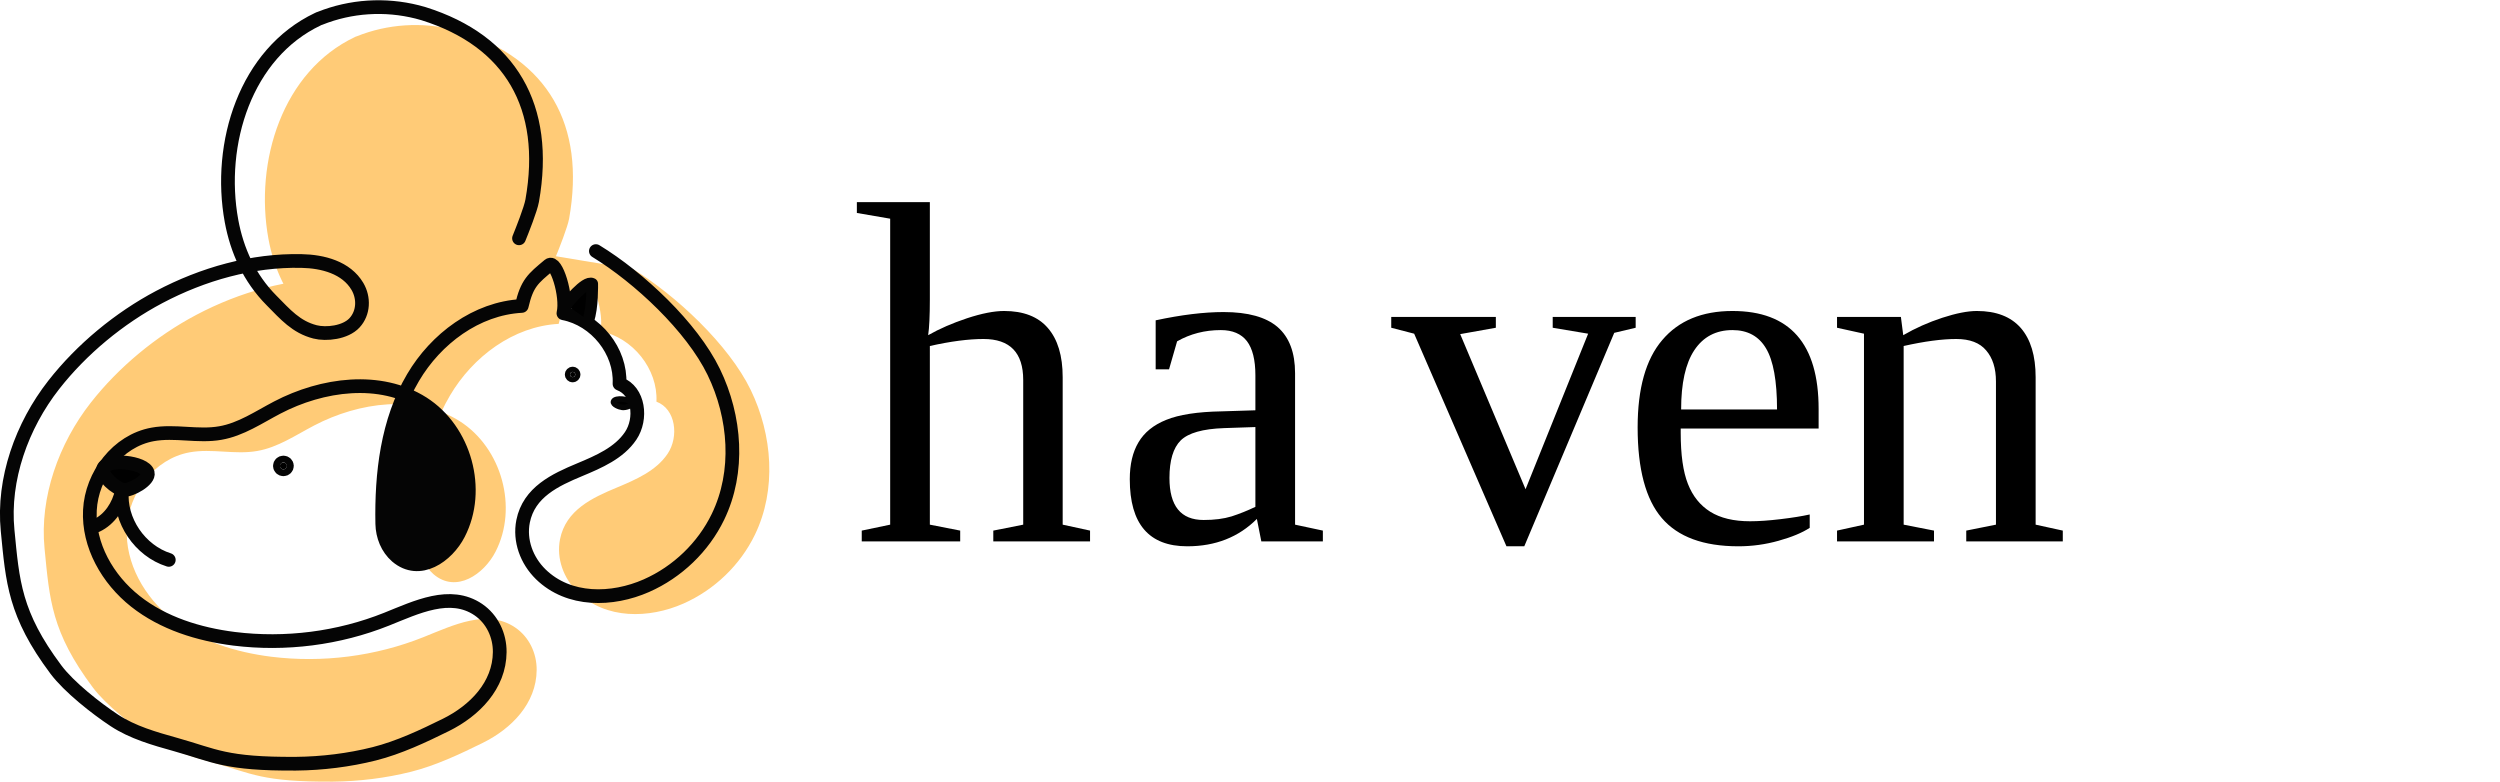
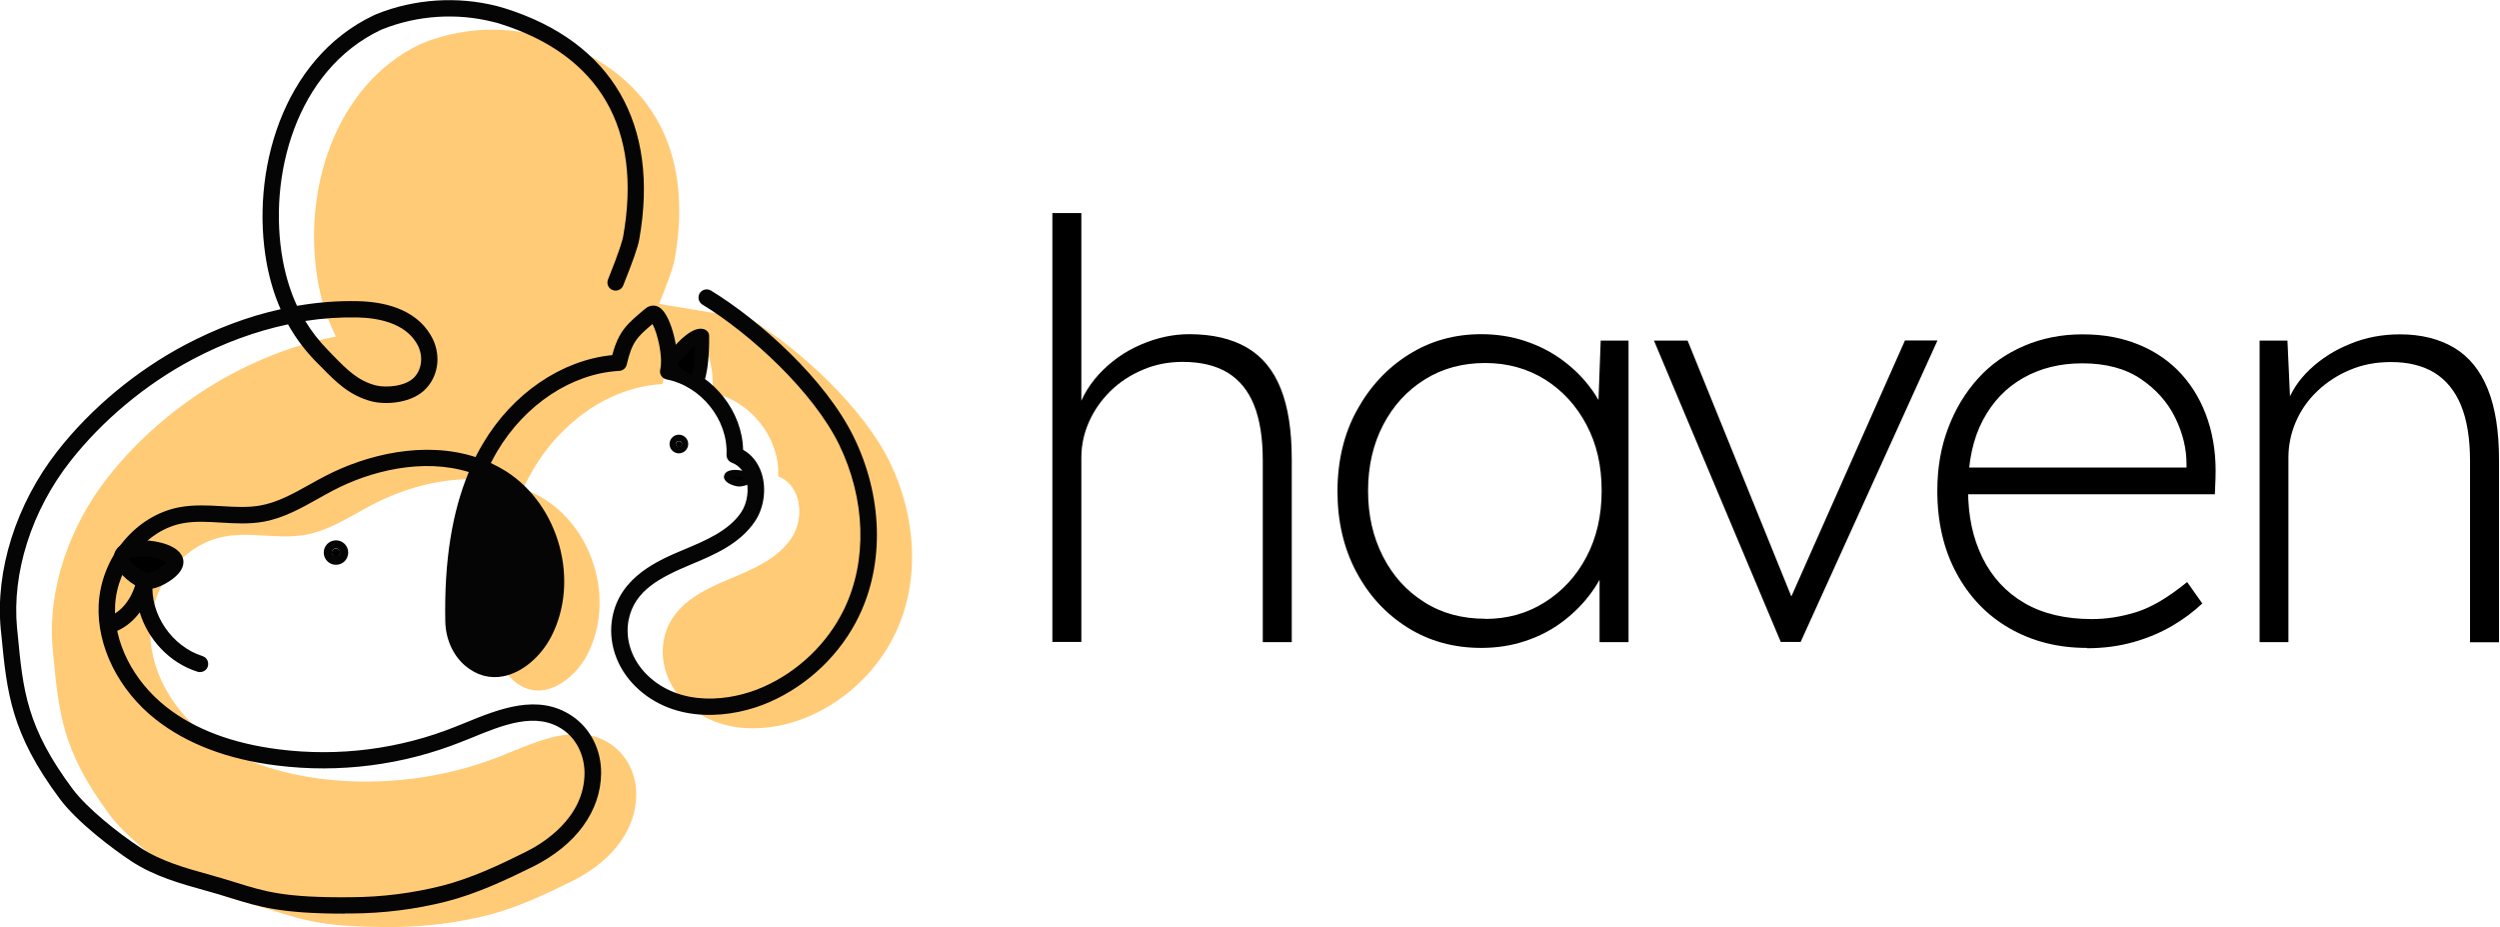
- <svg xmlns="http://www.w3.org/2000/svg" id="Layer_2" data-name="Layer 2" viewBox="0 0 184.1 57.55">
+ <svg xmlns="http://www.w3.org/2000/svg" id="Layer_2" data-name="Layer 2" viewBox="0 0 155.23 57.55">
  <defs>
    <style>
-       .cls-1 {
-         letter-spacing: -.04em;
+       .cls-1, .cls-2, .cls-3 {
+         stroke-width: 0px;
      }

      .cls-2 {
-         letter-spacing: -.02em;
+         fill: #ffcb77;
      }

      .cls-3 {
-         fill: none;
-       }
- 
-       .cls-3, .cls-4, .cls-5, .cls-6, .cls-7 {
-         stroke: #050505;
-         stroke-linecap: round;
-         stroke-linejoin: round;
-       }
- 
-       .cls-3, .cls-6 {
-         stroke-width: 1.01px;
-       }
- 
-       .cls-8 {
-         letter-spacing: -.04em;
-       }
- 
-       .cls-9 {
-         font-size: 36px;
-       }
- 
-       .cls-4 {
-         stroke-width: .86px;
-       }
- 
-       .cls-5 {
-         stroke-width: .41px;
-       }
- 
-       .cls-10 {
-         fill: #ffcb77;
-       }
- 
-       .cls-10, .cls-11 {
-         stroke-width: 0px;
-       }
- 
-       .cls-11 {
        fill: #050505;
-       }
- 
-       .cls-7 {
-         stroke-width: .77px;
      }
    </style>
  </defs>
  <g id="Haven_Yelow" data-name="Haven Yelow">
    <g>
-       <path class="cls-10" d="m46.6,19.81c3.18,1.94,7.07,5.58,8.68,8.9s1.92,7.35.31,10.67c-1.08,2.23-2.98,4.06-5.27,5.07-2.52,1.11-5.71,1.18-7.78-.84-1.04-1.02-1.58-2.48-1.3-3.9.43-2.15,2.37-3.05,4.17-3.8,1.41-.59,2.9-1.23,3.75-2.49s.61-3.31-.82-3.84c.12-2.39-1.74-4.73-4.13-5.19.3-1.27-.54-3.97-1.06-3.54-1.2,1-1.62,1.33-2.01,3-3.34.18-6.32,2.42-8,5.27-1.9,3.21-2.34,7.09-2.27,10.77.02.91.37,1.8,1.06,2.4,1.68,1.43,3.72-.02,4.56-1.66,1.67-3.24.47-7.63-2.63-9.61-3.15-2-7.41-1.42-10.72.31-1.36.71-2.68,1.62-4.2,1.88-1.64.29-3.34-.2-4.98.1-2.59.47-4.49,2.99-4.62,5.58s1.3,5.09,3.35,6.71,4.66,2.43,7.27,2.76c3.78.47,7.69-.03,11.22-1.44,2.2-.88,4.69-2.11,6.76-.71,1.03.7,1.59,1.9,1.58,3.13-.02,2.47-1.86,4.32-3.96,5.36-1.68.83-3.46,1.67-5.28,2.13-1.87.47-3.83.71-5.77.73-5.22.03-5.96-.6-8.85-1.41-1.57-.44-3.17-.89-4.52-1.78-1.35-.89-3.34-2.46-4.3-3.74-3.06-4.09-3.19-6.48-3.56-10.25s1.05-7.72,3.4-10.72c2.05-2.62,4.82-4.91,7.77-6.47,3.2-1.69,6.84-2.73,10.47-2.65,1.58.03,3.3.48,4.12,1.87.5.85.46,1.95-.21,2.68s-2.09.88-2.91.67c-1.4-.36-2.19-1.29-3.2-2.31-1.65-1.66-2.55-3.7-2.95-5.85-1.05-5.72,1.04-12.35,6.36-14.87.03-.02.08-.04.15-.06,2.27-.91,4.79-1.07,7.17-.47.18.05.34.09.47.13,6.4,2.01,9.22,6.85,7.99,13.77-.11.62-.73,2.18-.97,2.77" />
+       <path class="cls-2" d="M46.6,19.81c3.18,1.94,7.07,5.58,8.68,8.9s1.92,7.35.31,10.67c-1.08,2.23-2.98,4.06-5.27,5.07-2.52,1.11-5.71,1.18-7.78-.84-1.04-1.02-1.58-2.48-1.3-3.9.43-2.15,2.37-3.05,4.17-3.8,1.41-.59,2.9-1.23,3.75-2.49s.61-3.31-.82-3.84c.12-2.39-1.74-4.73-4.13-5.19.3-1.27-.54-3.97-1.06-3.54-1.2,1-1.62,1.33-2.01,3-3.34.18-6.32,2.42-8,5.27-1.9,3.21-2.34,7.09-2.27,10.77.02.91.37,1.8,1.06,2.4,1.68,1.43,3.72-.02,4.56-1.66,1.67-3.24.47-7.63-2.63-9.61-3.15-2-7.41-1.42-10.72.31-1.36.71-2.68,1.62-4.2,1.88-1.64.29-3.34-.2-4.98.1-2.59.47-4.49,2.99-4.62,5.58s1.3,5.09,3.35,6.71,4.66,2.43,7.27,2.76c3.78.47,7.69-.03,11.22-1.44,2.2-.88,4.69-2.11,6.76-.71,1.03.7,1.59,1.9,1.58,3.13-.02,2.47-1.86,4.32-3.96,5.36-1.68.83-3.46,1.67-5.28,2.13-1.87.47-3.83.71-5.77.73-5.22.03-5.96-.6-8.85-1.41-1.57-.44-3.17-.89-4.52-1.78-1.35-.89-3.34-2.46-4.3-3.74-3.06-4.09-3.19-6.48-3.56-10.25s1.05-7.72,3.4-10.72c2.05-2.62,4.82-4.91,7.77-6.47,3.2-1.69,6.84-2.73,10.47-2.65,1.58.03,3.3.48,4.12,1.87.5.85.46,1.95-.21,2.68s-2.09.88-2.91.67c-1.4-.36-2.19-1.29-3.2-2.31-1.65-1.66-2.55-3.7-2.95-5.85-1.05-5.72,1.04-12.35,6.36-14.87.03-.02.08-.04.15-.06,2.27-.91,4.79-1.07,7.17-.47.18.05.34.09.47.13,6.4,2.01,9.22,6.85,7.99,13.77-.11.62-.73,2.18-.97,2.77" />
      <g>
-         <path class="cls-3" d="m43.88,18.49c3.18,1.94,7.07,5.58,8.68,8.9s1.92,7.35.31,10.67c-1.08,2.23-2.98,4.06-5.27,5.07-2.52,1.11-5.71,1.18-7.78-.84-1.04-1.02-1.58-2.48-1.3-3.9.43-2.15,2.37-3.05,4.17-3.8,1.41-.59,2.9-1.23,3.75-2.49s.61-3.31-.82-3.84c.12-2.39-1.74-4.73-4.13-5.19.3-1.27-.54-3.97-1.06-3.54-1.2,1-1.62,1.33-2.01,3-3.34.18-6.32,2.42-8,5.27-1.9,3.21-2.34,7.09-2.27,10.77.02.91.37,1.8,1.06,2.4,1.68,1.43,3.72-.02,4.56-1.66,1.67-3.24.47-7.63-2.63-9.61-3.15-2-7.41-1.42-10.72.31-1.36.71-2.68,1.62-4.2,1.88-1.64.29-3.34-.2-4.98.1-2.59.47-4.49,2.99-4.62,5.58s1.3,5.09,3.35,6.71,4.66,2.43,7.27,2.76c3.78.47,7.69-.03,11.22-1.44,2.2-.88,4.69-2.11,6.76-.71,1.03.7,1.59,1.9,1.58,3.13-.02,2.47-1.86,4.32-3.96,5.36-1.68.83-3.46,1.67-5.28,2.13-1.87.47-3.83.71-5.77.73-5.22.03-5.96-.6-8.85-1.41-1.57-.44-3.17-.89-4.52-1.78-1.35-.89-3.34-2.46-4.3-3.74-3.06-4.09-3.19-6.48-3.56-10.25s1.05-7.72,3.4-10.72c2.05-2.62,4.82-4.91,7.77-6.47,3.2-1.69,6.84-2.73,10.47-2.65,1.58.03,3.3.48,4.12,1.87.5.85.46,1.95-.21,2.68s-2.09.88-2.91.67c-1.4-.36-2.19-1.29-3.2-2.31-1.65-1.66-2.55-3.7-2.95-5.85-1.05-5.72,1.04-12.35,6.36-14.87.03-.02.08-.04.15-.06,2.27-.91,4.79-1.07,7.17-.47.18.05.34.09.47.13,6.4,2.01,9.22,6.85,7.99,13.77-.11.62-.73,2.18-.97,2.77" />
-         <circle class="cls-7" cx="42.17" cy="27.58" r=".19" />
-         <ellipse class="cls-6" cx="20.87" cy="34.31" rx=".26" ry=".25" />
-         <path class="cls-6" d="m9.1,36.08c.54.05,1.92-.73,1.78-1.26-.21-.8-3.02-1.09-3.28-.31-.17.52.97,1.51,1.51,1.57Z" />
-         <path class="cls-5" d="m45.83,30c.22.02.71-.1.66-.31-.08-.32-1.21-.44-1.31-.12-.07.21.44.41.65.43Z" />
-         <path class="cls-3" d="m7.13,38.69c.95-.45,1.61-1.44,1.85-2.55-.19,2.19,1.32,4.42,3.45,5.09" />
-         <path class="cls-4" d="m41.68,22.44s1.42-1.81,1.93-1.54c0,0,.04,1.8-.29,2.68" />
-         <polygon class="cls-11" points="29.79 29.02 28.51 33.25 28.15 37.62 28.75 40.46 30.19 41.48 32.08 41.23 33.78 39.3 34.54 36.08 33.87 32.94 32.36 30.69 30.6 29.38 29.79 29.02" />
+         <path class="cls-3" d="M21.41,56.73c-3.97,0-5.3-.42-7.11-.98-.45-.14-.93-.29-1.49-.44-1.59-.44-3.23-.9-4.66-1.84-1.13-.75-3.34-2.4-4.43-3.86C.68,45.54.43,42.99.09,39.48l-.04-.38c-.36-3.68.96-7.82,3.51-11.08,2.08-2.66,4.9-5,7.94-6.61,1.94-1.02,3.93-1.77,5.93-2.21-.39-.88-.67-1.82-.86-2.83-1.03-5.61.92-12.71,6.65-15.42.04-.02.1-.04.18-.08,2.35-.94,5.01-1.12,7.48-.49.19.05.36.1.49.14,6.65,2.09,9.61,7.18,8.34,14.34-.08.47-.42,1.43-1,2.87-.1.26-.4.38-.66.28-.26-.1-.39-.4-.28-.66.72-1.8.9-2.44.94-2.67,1.19-6.69-1.45-11.25-7.64-13.2-.12-.04-.27-.08-.44-.12-2.26-.57-4.7-.41-6.86.45l-.12.05c-5.26,2.5-7.04,9.09-6.08,14.32.19,1.01.48,1.95.88,2.81,1.27-.22,2.53-.32,3.77-.29,1.53.03,3.55.43,4.54,2.12.64,1.08.53,2.4-.27,3.28-.86.95-2.52,1.05-3.41.82-1.38-.36-2.22-1.21-3.11-2.12l-.32-.32c-.69-.7-1.28-1.48-1.76-2.34-1.99.42-3.99,1.15-5.92,2.17-2.91,1.54-5.61,3.79-7.61,6.34-2.4,3.06-3.63,6.93-3.3,10.36l.04.38c.33,3.48.55,5.77,3.42,9.61.88,1.17,2.78,2.7,4.18,3.62,1.3.86,2.86,1.29,4.38,1.71.57.16,1.06.31,1.52.45,1.85.58,3.08.97,7.2.93,1.93-.01,3.82-.25,5.65-.71,1.81-.46,3.55-1.28,5.18-2.09,1.1-.54,3.66-2.11,3.68-4.9,0-1.11-.5-2.13-1.35-2.71-1.66-1.13-3.72-.29-5.71.53l-.58.23c-3.63,1.45-7.59,1.96-11.48,1.47-3.07-.38-5.6-1.35-7.52-2.86-2.31-1.82-3.67-4.56-3.54-7.13.15-2.95,2.31-5.55,5.04-6.05.89-.16,1.77-.11,2.63-.06.82.05,1.6.09,2.35-.04,1.09-.19,2.07-.74,3.11-1.32.31-.17.62-.35.94-.51,2.57-1.34,6.16-2.21,9.34-1.18.14-.29.3-.57.46-.84,1.83-3.1,4.88-5.18,8.03-5.49.41-1.52.93-1.94,2.06-2.89.27-.22.59-.24.86-.08.68.42,1.18,2.35,1.12,3.59,2.29.67,4.04,2.9,4.09,5.26.54.3.94.81,1.15,1.46.31.97.15,2.15-.42,2.99-.94,1.4-2.55,2.08-3.97,2.67-1.9.8-3.5,1.6-3.87,3.43-.24,1.21.19,2.49,1.15,3.43,2.05,2,5.17,1.65,7.22.74,2.17-.96,3.99-2.71,5.01-4.82,1.46-3.01,1.34-6.84-.31-10.23-1.6-3.27-5.48-6.85-8.49-8.69-.24-.15-.31-.46-.17-.7.15-.24.46-.31.7-.17,3.04,1.86,7.12,5.5,8.88,9.11,1.79,3.67,1.91,7.83.31,11.12-1.12,2.32-3.13,4.26-5.52,5.31-2.34,1.04-5.93,1.41-8.34-.94-1.21-1.18-1.75-2.81-1.44-4.36.5-2.51,2.89-3.51,4.47-4.17,1.29-.54,2.75-1.15,3.52-2.3.39-.59.51-1.44.29-2.11-.11-.34-.35-.78-.87-.97-.21-.08-.34-.28-.33-.5.1-2.16-1.57-4.25-3.72-4.67-.14-.03-.26-.11-.33-.22-.08-.12-.1-.26-.07-.39.19-.8-.18-2.29-.48-2.83-.99.83-1.28,1.15-1.6,2.52-.05.22-.24.38-.47.39-2.94.16-5.85,2.08-7.59,5.02-.13.23-.26.46-.38.7.32.15.63.32.94.51,3.31,2.11,4.6,6.81,2.81,10.27-.66,1.27-1.82,2.24-2.97,2.46-.85.17-1.67-.06-2.37-.65-.77-.65-1.22-1.67-1.24-2.77-.07-3.7.41-6.75,1.46-9.26-2.85-.88-6.1-.08-8.44,1.15-.31.16-.61.33-.91.5-1.07.6-2.17,1.22-3.43,1.44-.87.15-1.74.1-2.59.05-.84-.05-1.63-.1-2.39.04-2.24.41-4.08,2.65-4.21,5.1-.11,2.25,1.1,4.66,3.16,6.29,1.77,1.4,4.14,2.29,7.02,2.65,3.71.47,7.51-.02,10.97-1.41l.57-.23c2.13-.87,4.55-1.86,6.67-.43,1.14.77,1.81,2.1,1.8,3.55-.02,2.36-1.57,4.48-4.25,5.81-1.6.79-3.48,1.68-5.38,2.16-1.9.48-3.88.73-5.89.74-.13,0-.27,0-.39,0ZM30.05,29.67c-1,2.39-1.46,5.31-1.39,8.88.01.82.34,1.55.89,2.02.46.39.97.54,1.52.43.84-.17,1.75-.94,2.27-1.94,1.56-3.01.43-7.11-2.45-8.94-.27-.17-.54-.32-.82-.45ZM18.96,19.93c.4.66.88,1.27,1.42,1.82l.32.33c.85.87,1.53,1.56,2.64,1.85.64.16,1.87.07,2.41-.52.49-.54.55-1.39.14-2.08-.76-1.29-2.42-1.59-3.69-1.62-1.06-.02-2.15.05-3.24.22Z" />
+         <g>
+           <circle class="cls-1" cx="42.17" cy="27.58" r=".19" />
+           <path class="cls-3" d="M42.17,28.15c-.32,0-.58-.26-.58-.58s.26-.58.58-.58.58.26.58.58-.26.58-.58.58ZM42.17,27.38c-.11,0-.19.09-.19.19,0,.21.38.21.38,0,0-.11-.09-.19-.19-.19Z" />
+         </g>
+         <g>
+           <ellipse class="cls-1" cx="20.87" cy="34.31" rx=".26" ry=".25" />
+           <path class="cls-3" d="M20.87,35.07c-.42,0-.76-.34-.76-.76s.34-.76.76-.76.76.34.76.76-.34.76-.76.76ZM20.87,34.05c-.14,0-.25.11-.25.26,0,.28.5.28.5,0,0-.14-.11-.26-.25-.26Z" />
+         </g>
+         <g>
+           <path class="cls-1" d="M9.09,36.07c.54.05,1.92-.73,1.78-1.26-.21-.8-3.02-1.09-3.28-.31-.17.52.97,1.51,1.51,1.57Z" />
+           <path class="cls-3" d="M9.15,36.58s-.07,0-.1,0h0c-.59-.06-1.39-.7-1.74-1.24-.29-.45-.27-.78-.2-.99.19-.55.85-.84,1.88-.8.78.03,2.15.3,2.38,1.14.05.21.05.53-.27.91-.41.48-1.32.99-1.95.99ZM9.14,35.57c.26.03,1.01-.4,1.2-.65-.13-.11-.51-.27-1.1-.34-.69-.07-1.12.05-1.2.13.06.18.79.83,1.09.86Z" />
+         </g>
+         <g>
+           <path class="cls-1" d="M45.83,29.99c.22.02.71-.1.66-.31-.08-.32-1.21-.44-1.31-.12-.07.21.44.41.65.43Z" />
+           <path class="cls-3" d="M45.88,30.2s-.05,0-.07,0h0c-.19-.02-.63-.16-.78-.4-.06-.09-.08-.2-.04-.3.07-.22.35-.34.75-.32.31.01.86.12.95.46.03.11,0,.22-.07.31-.16.19-.53.26-.73.26ZM45.41,29.62c.09.07.3.16.44.17h0c.12,0,.31-.03.41-.08-.06-.04-.21-.1-.42-.12-.21-.02-.36,0-.43.03Z" />
+         </g>
+         <path class="cls-3" d="M12.42,41.73c-.05,0-.1,0-.15-.02-1.74-.55-3.08-2-3.59-3.69-.36.49-.82.88-1.33,1.12-.25.12-.56.01-.68-.24-.12-.25-.01-.56.24-.68.76-.36,1.35-1.19,1.57-2.2.06-.26.31-.43.57-.39.26.04.45.28.43.54-.17,1.96,1.19,3.96,3.1,4.57.27.08.41.37.33.64-.07.22-.27.35-.48.35Z" />
+         <g>
+           <path class="cls-1" d="M41.68,22.43s1.42-1.81,1.93-1.54c0,0,.04,1.8-.29,2.68" />
+           <path class="cls-3" d="M43.33,24c-.05,0-.1,0-.15-.03-.22-.08-.34-.33-.25-.56.18-.48.24-1.35.26-1.97-.29.25-.76.74-1.16,1.24-.15.19-.42.22-.61.07-.19-.15-.22-.42-.07-.61,1.08-1.38,1.92-1.94,2.47-1.66.14.07.23.22.23.37,0,.08.04,1.89-.31,2.84-.06.17-.23.28-.4.28Z" />
+         </g>
+         <polygon class="cls-3" points="29.79 29.01 28.51 33.25 28.14 37.62 28.75 40.46 30.19 41.48 32.08 41.23 33.78 39.3 34.53 36.08 33.87 32.94 32.36 30.68 30.6 29.38 29.79 29.01" />
      </g>
-       <text class="cls-9" transform="translate(62.74 39.87)">
-         <tspan class="cls-2" x="0" y="0">h</tspan>
-         <tspan class="cls-8" x="19.19" y="0">a</tspan>
-         <tspan class="cls-1" x="39.71" y="0">v</tspan>
-         <tspan class="cls-2" x="56.45" y="0">en</tspan>
-       </text>
+       <g>
+         <path class="cls-1" d="M65.37,39.87V13.23h1.8v12.24l-.43.68c.26-1.13.77-2.09,1.51-2.9.74-.8,1.61-1.42,2.61-1.85,1-.43,2-.65,3.01-.65,1.44,0,2.63.28,3.58.83.95.55,1.65,1.4,2.11,2.56.46,1.15.68,2.62.68,4.39v11.34h-1.8v-11.27c0-1.39-.18-2.54-.54-3.44-.36-.9-.91-1.57-1.64-2.02-.73-.44-1.66-.67-2.79-.67-.89,0-1.72.16-2.48.49-.77.32-1.43.76-2,1.31-.56.55-1.01,1.18-1.33,1.89-.32.71-.49,1.46-.49,2.25v11.45h-1.8Z" />
+         <path class="cls-1" d="M92.01,40.23c-1.7,0-3.23-.42-4.57-1.26-1.34-.84-2.41-1.99-3.19-3.46-.78-1.46-1.17-3.13-1.17-5s.4-3.58,1.21-5.04c.8-1.46,1.88-2.62,3.22-3.46,1.34-.84,2.84-1.26,4.5-1.26.96,0,1.87.14,2.74.43s1.64.69,2.34,1.21c.7.52,1.3,1.12,1.8,1.82.5.7.86,1.45,1.08,2.27l-.72-.47.18-4.86h1.73v18.72h-1.8v-4.68l.61-.68c-.22.79-.58,1.54-1.08,2.23-.5.7-1.1,1.31-1.8,1.84-.7.53-1.48.94-2.34,1.22-.86.29-1.78.43-2.74.43ZM92.26,38.43c1.37,0,2.6-.34,3.69-1.03,1.09-.68,1.96-1.62,2.59-2.81s.95-2.56.95-4.12-.31-2.9-.94-4.09-1.48-2.12-2.57-2.81c-1.09-.68-2.33-1.03-3.73-1.03s-2.67.34-3.76,1.03c-1.09.68-1.95,1.62-2.57,2.81-.62,1.19-.94,2.55-.94,4.09s.31,2.87.92,4.07c.61,1.2,1.46,2.15,2.56,2.84,1.09.7,2.36,1.04,3.8,1.04Z" />
+         <path class="cls-1" d="M110.62,39.87l-7.88-18.72h2.09l6.7,16.52-.76.5,7.56-17.03h2.02l-8.5,18.72h-1.22Z" />
+         <path class="cls-1" d="M129.63,40.23c-1.8,0-3.4-.41-4.81-1.22s-2.5-1.96-3.29-3.42c-.79-1.46-1.19-3.17-1.19-5.11,0-1.42.22-2.71.67-3.89.44-1.18,1.06-2.2,1.85-3.08s1.75-1.55,2.86-2.03c1.12-.48,2.33-.72,3.65-.72s2.47.22,3.51.65c1.04.43,1.93,1.05,2.65,1.85s1.26,1.75,1.62,2.84c.36,1.09.52,2.3.47,3.62l-.04.97h-15.91v-1.66h14.94l-.79.65v-.86c0-.96-.23-1.92-.7-2.88-.47-.96-1.18-1.76-2.14-2.41-.96-.65-2.17-.97-3.64-.97-1.37,0-2.59.3-3.65.9-1.07.6-1.91,1.48-2.52,2.63-.61,1.15-.92,2.58-.92,4.28s.3,3.05.9,4.27c.6,1.21,1.47,2.15,2.61,2.81,1.14.66,2.54.99,4.19.99.89,0,1.8-.14,2.74-.43.94-.29,1.99-.91,3.17-1.87l.94,1.33c-.53.5-1.15.97-1.87,1.39-.72.42-1.52.76-2.41,1.01s-1.85.38-2.88.38Z" />
+         <path class="cls-1" d="M140.36,39.87v-18.72h1.73l.18,3.96h-.22c.26-.79.74-1.52,1.44-2.18.7-.66,1.53-1.19,2.5-1.58.97-.4,2-.59,3.08-.59,1.32,0,2.44.28,3.37.83.92.55,1.62,1.4,2.09,2.56s.7,2.62.7,4.39v11.34h-1.8v-11.27c0-1.39-.19-2.54-.56-3.44s-.92-1.57-1.64-2.02c-.72-.44-1.62-.67-2.7-.67-.94,0-1.79.16-2.56.49-.77.32-1.44.76-2.02,1.31-.58.55-1.02,1.18-1.33,1.89-.31.71-.47,1.46-.47,2.25v11.45h-1.8Z" />
+       </g>
    </g>
  </g>
</svg>
